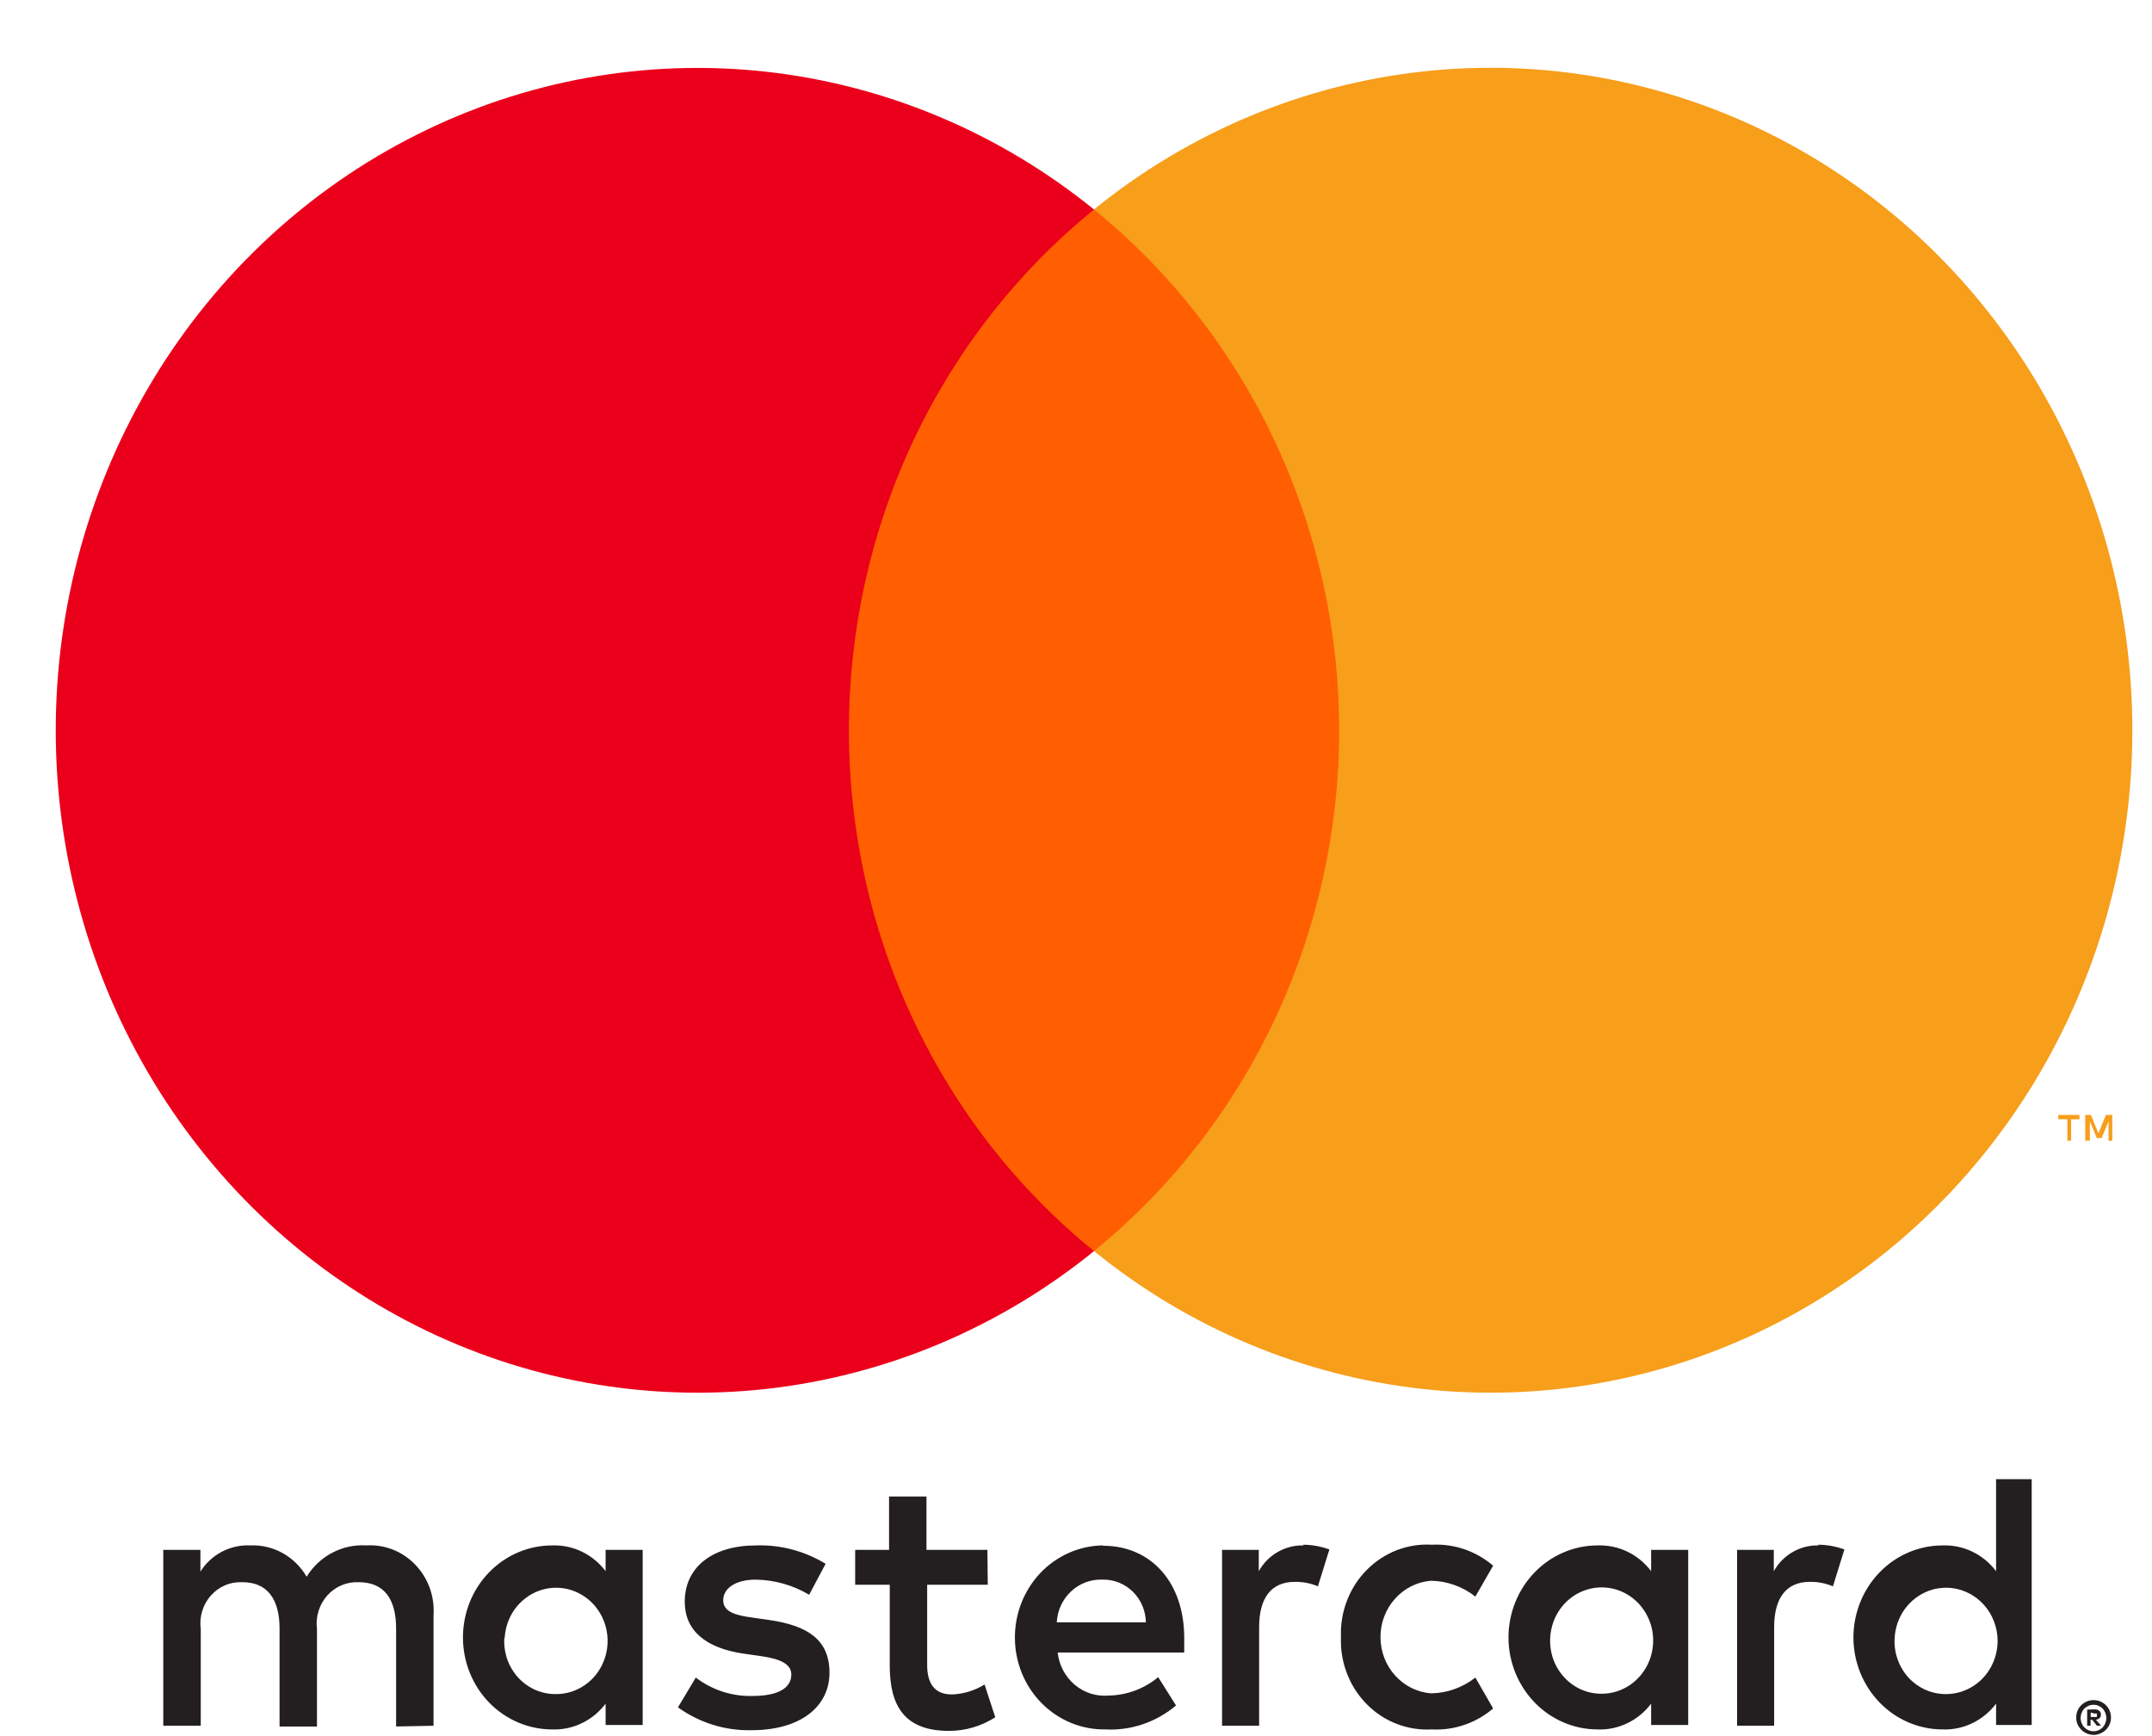
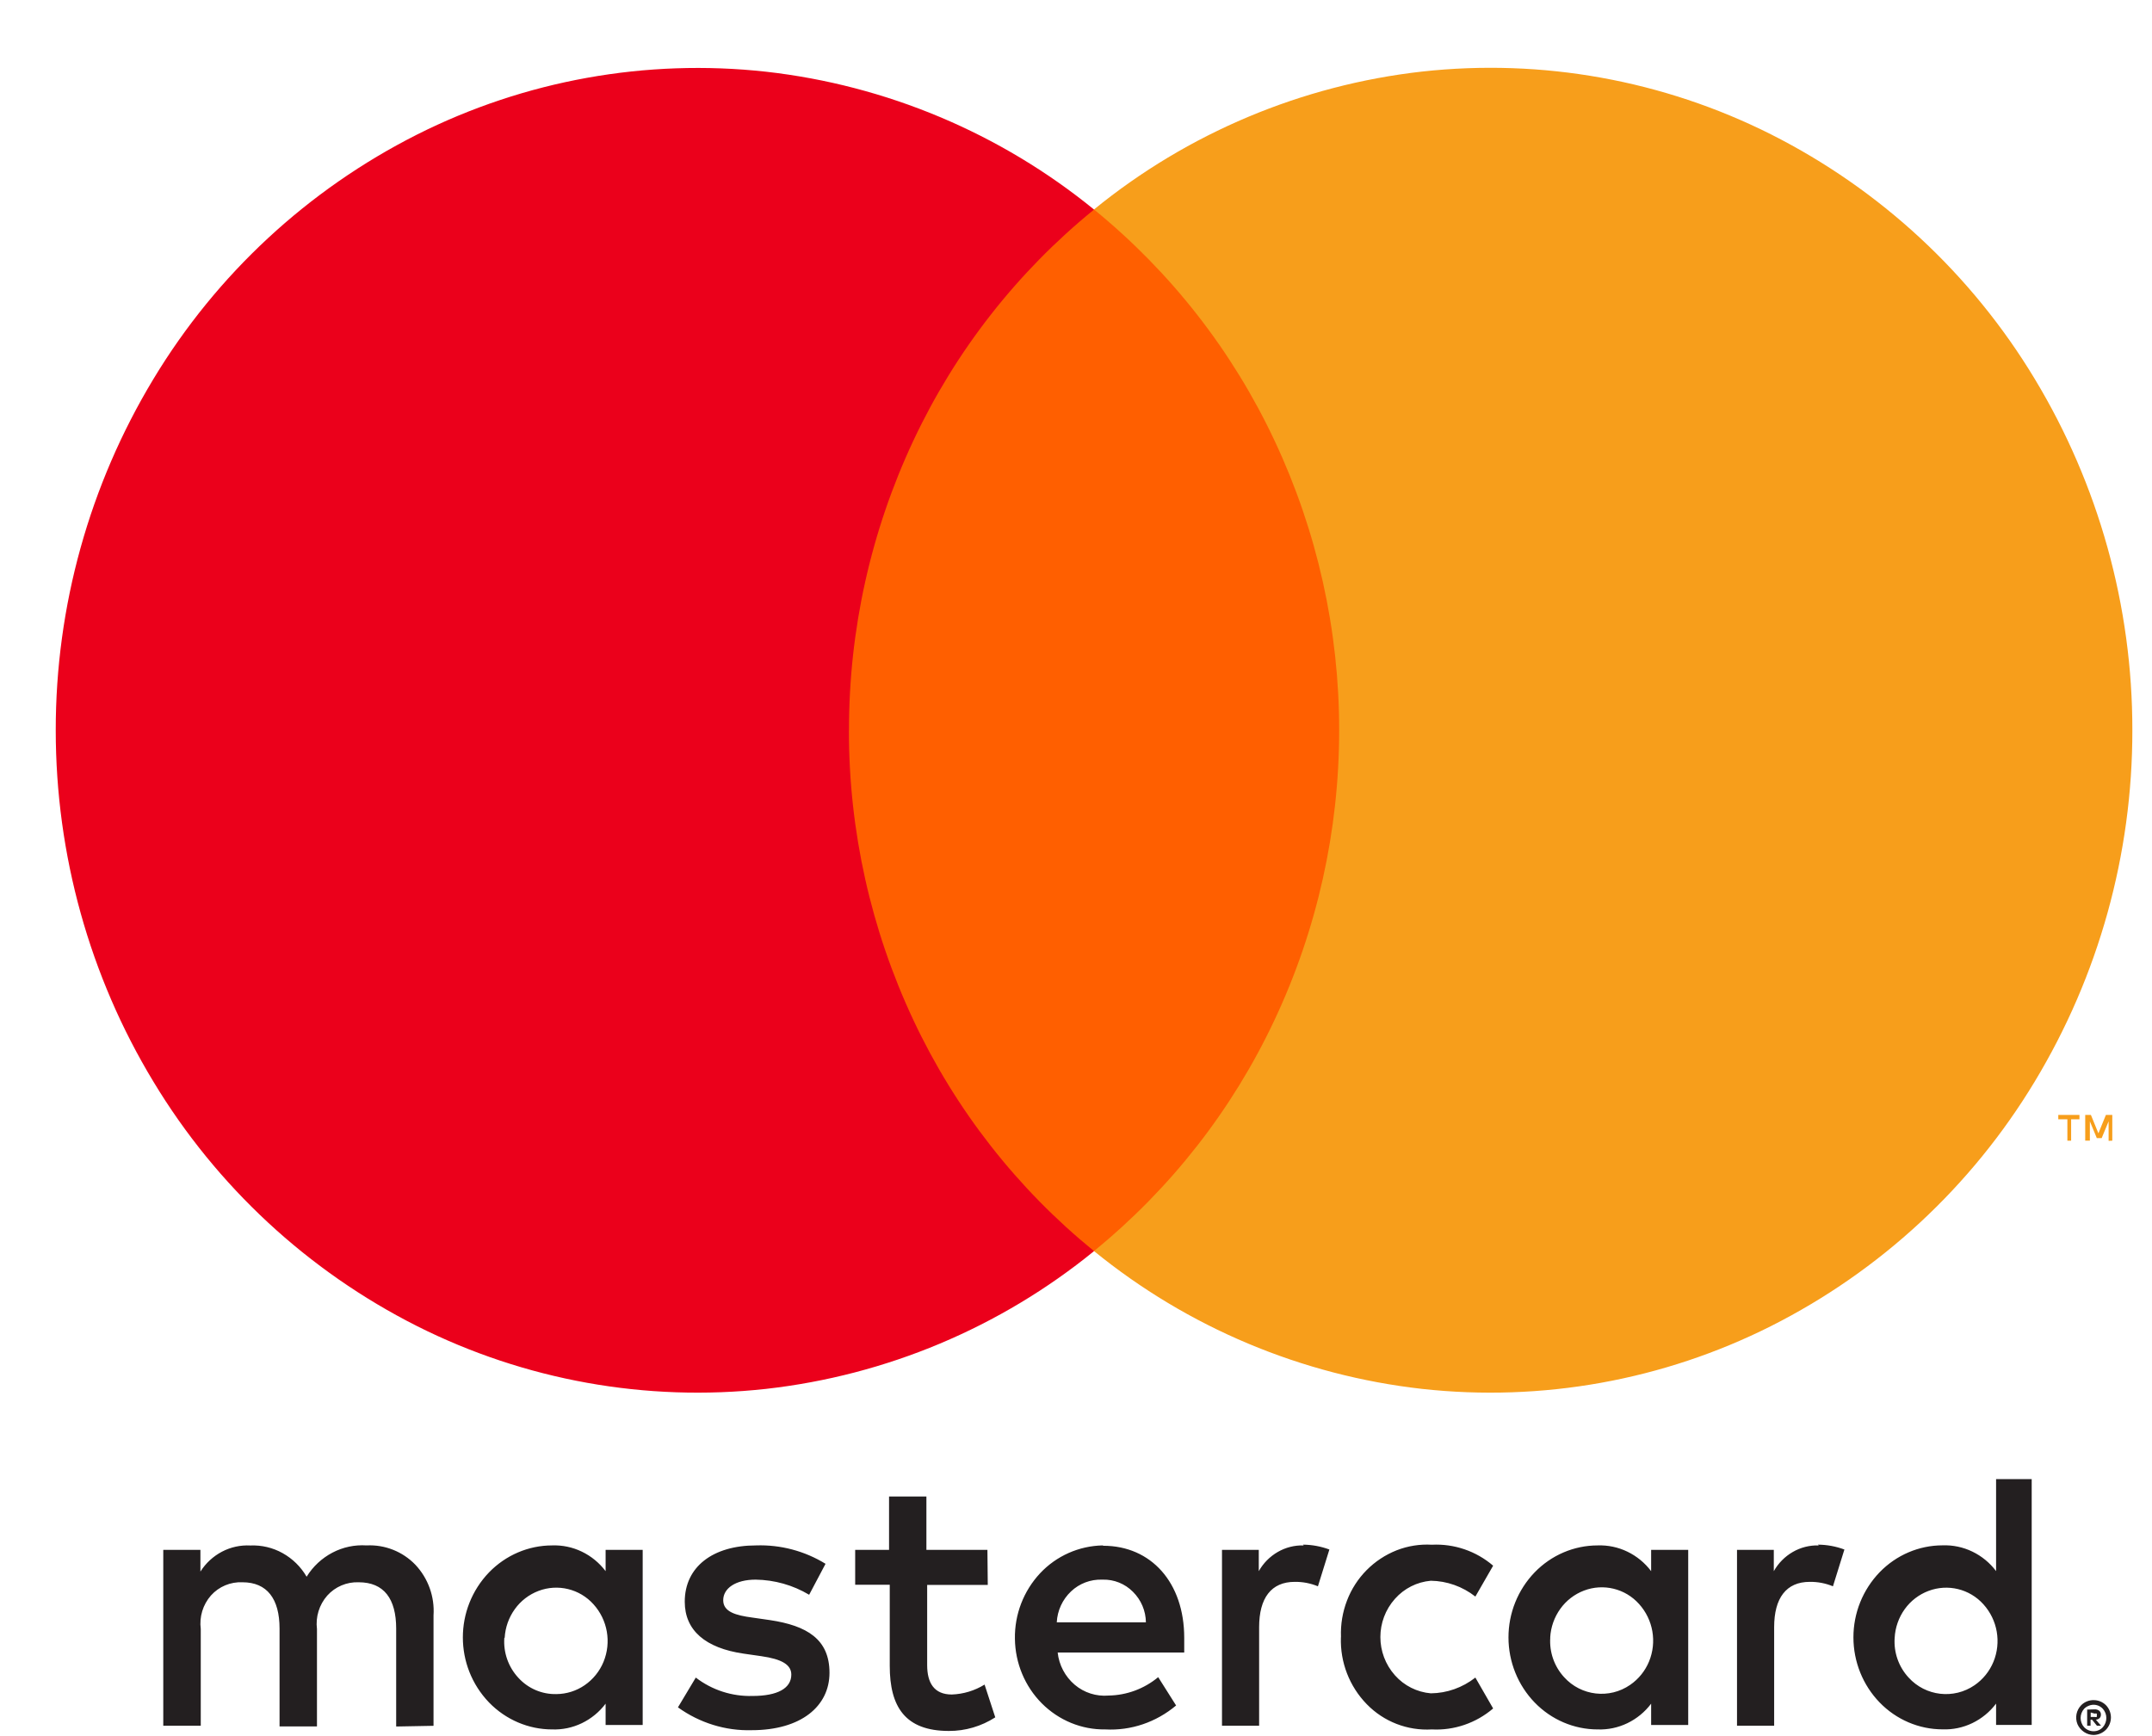
- <svg xmlns="http://www.w3.org/2000/svg" width="31" height="25" viewBox="0 0 31 25" fill="none">
-   <path d="M6.245 24.863V23.273C6.254 23.139 6.236 23.005 6.191 22.879C6.145 22.753 6.075 22.639 5.983 22.544C5.892 22.448 5.782 22.374 5.661 22.326C5.539 22.278 5.41 22.257 5.28 22.265C5.11 22.254 4.941 22.29 4.789 22.369C4.637 22.448 4.509 22.568 4.417 22.716C4.334 22.572 4.214 22.455 4.071 22.375C3.929 22.296 3.768 22.258 3.606 22.265C3.464 22.258 3.324 22.289 3.198 22.355C3.071 22.421 2.964 22.52 2.887 22.642V22.329H2.352V24.863H2.892V23.469C2.88 23.382 2.887 23.294 2.913 23.21C2.938 23.127 2.981 23.05 3.039 22.986C3.096 22.922 3.166 22.871 3.245 22.838C3.323 22.805 3.408 22.791 3.493 22.795C3.847 22.795 4.027 23.034 4.027 23.463V24.874H4.566V23.469C4.555 23.382 4.563 23.294 4.588 23.211C4.614 23.128 4.657 23.051 4.714 22.987C4.771 22.923 4.842 22.872 4.92 22.839C4.998 22.806 5.082 22.791 5.167 22.795C5.532 22.795 5.706 23.034 5.706 23.463V24.874L6.245 24.863ZM14.224 22.329H13.346V21.56H12.807V22.329H12.319V22.832H12.817V23.999C12.817 24.587 13.038 24.937 13.669 24.937C13.905 24.938 14.137 24.87 14.337 24.741L14.183 24.269C14.04 24.357 13.877 24.407 13.711 24.412C13.454 24.412 13.356 24.243 13.356 23.988V22.832H14.229L14.224 22.329ZM18.78 22.265C18.649 22.261 18.521 22.294 18.407 22.359C18.293 22.424 18.198 22.52 18.133 22.636V22.329H17.604V24.863H18.138V23.442C18.138 23.023 18.312 22.79 18.651 22.79C18.766 22.788 18.879 22.81 18.985 22.854L19.15 22.323C19.028 22.279 18.899 22.255 18.77 22.255L18.78 22.265ZM11.893 22.53C11.59 22.345 11.242 22.253 10.891 22.265C10.27 22.265 9.864 22.573 9.864 23.076C9.864 23.49 10.162 23.744 10.711 23.824L10.968 23.861C11.261 23.903 11.399 23.983 11.399 24.126C11.399 24.322 11.204 24.434 10.84 24.434C10.546 24.442 10.259 24.349 10.023 24.169L9.766 24.598C10.077 24.822 10.45 24.937 10.829 24.927C11.538 24.927 11.949 24.582 11.949 24.1C11.949 23.617 11.625 23.421 11.091 23.341L10.834 23.304C10.603 23.273 10.418 23.225 10.418 23.055C10.418 22.886 10.593 22.758 10.886 22.758C11.156 22.762 11.422 22.836 11.656 22.976L11.893 22.53ZM26.199 22.265C26.068 22.261 25.94 22.294 25.826 22.359C25.712 22.424 25.617 22.52 25.552 22.636V22.329H25.023V24.863H25.557V23.442C25.557 23.023 25.731 22.79 26.07 22.79C26.184 22.788 26.298 22.81 26.404 22.854L26.569 22.323C26.447 22.279 26.318 22.255 26.188 22.255L26.199 22.265ZM19.317 23.591C19.31 23.769 19.34 23.946 19.404 24.112C19.468 24.277 19.564 24.427 19.688 24.552C19.811 24.677 19.958 24.774 20.12 24.836C20.281 24.899 20.454 24.926 20.626 24.916C20.947 24.933 21.262 24.825 21.509 24.614L21.253 24.169C21.068 24.314 20.843 24.394 20.611 24.396C20.413 24.38 20.229 24.287 20.095 24.137C19.96 23.987 19.886 23.79 19.886 23.585C19.886 23.381 19.96 23.184 20.095 23.034C20.229 22.883 20.413 22.791 20.611 22.774C20.843 22.777 21.068 22.857 21.253 23.002L21.509 22.557C21.262 22.346 20.947 22.238 20.626 22.255C20.454 22.244 20.281 22.272 20.12 22.334C19.958 22.397 19.811 22.494 19.688 22.619C19.564 22.743 19.468 22.893 19.404 23.059C19.34 23.224 19.31 23.402 19.317 23.58V23.591ZM24.319 23.591V22.329H23.785V22.636C23.694 22.516 23.577 22.419 23.443 22.355C23.309 22.29 23.162 22.26 23.014 22.265C22.674 22.265 22.347 22.405 22.107 22.653C21.866 22.902 21.73 23.239 21.73 23.591C21.73 23.942 21.866 24.279 22.107 24.528C22.347 24.776 22.674 24.916 23.014 24.916C23.162 24.922 23.309 24.891 23.443 24.826C23.577 24.762 23.694 24.665 23.785 24.545V24.852H24.319V23.591ZM22.331 23.591C22.34 23.441 22.39 23.298 22.477 23.178C22.563 23.058 22.682 22.967 22.818 22.916C22.954 22.865 23.101 22.856 23.242 22.89C23.383 22.924 23.511 23 23.611 23.109C23.71 23.217 23.777 23.353 23.803 23.5C23.828 23.648 23.811 23.799 23.755 23.936C23.698 24.074 23.603 24.191 23.483 24.274C23.362 24.357 23.221 24.401 23.076 24.402C22.974 24.403 22.873 24.383 22.78 24.342C22.686 24.301 22.602 24.241 22.532 24.164C22.462 24.088 22.408 23.998 22.373 23.899C22.339 23.8 22.325 23.695 22.331 23.591ZM15.886 22.265C15.545 22.27 15.22 22.415 14.983 22.666C14.746 22.919 14.615 23.258 14.62 23.609C14.624 23.961 14.764 24.296 15.008 24.541C15.253 24.786 15.581 24.921 15.922 24.916C16.291 24.936 16.654 24.813 16.941 24.571L16.684 24.163C16.482 24.331 16.23 24.424 15.97 24.428C15.794 24.444 15.618 24.388 15.481 24.272C15.344 24.156 15.256 23.99 15.236 23.808H17.059C17.059 23.739 17.059 23.67 17.059 23.596C17.059 22.801 16.582 22.27 15.893 22.27L15.886 22.265ZM15.886 22.758C15.966 22.756 16.045 22.771 16.12 22.801C16.194 22.831 16.262 22.876 16.32 22.933C16.378 22.99 16.424 23.058 16.456 23.134C16.488 23.209 16.505 23.291 16.507 23.373H15.223C15.232 23.203 15.306 23.043 15.428 22.928C15.55 22.814 15.71 22.752 15.875 22.758H15.886ZM29.267 23.596V21.311H28.754V22.636C28.663 22.516 28.546 22.419 28.412 22.355C28.278 22.29 28.131 22.26 27.983 22.265C27.643 22.265 27.316 22.405 27.076 22.653C26.835 22.902 26.699 23.239 26.699 23.591C26.699 23.942 26.835 24.279 27.076 24.528C27.316 24.776 27.643 24.916 27.983 24.916C28.131 24.922 28.278 24.891 28.412 24.826C28.546 24.762 28.663 24.665 28.754 24.545V24.852H29.267V23.596ZM30.159 24.494C30.192 24.494 30.225 24.5 30.256 24.513C30.286 24.526 30.313 24.544 30.336 24.566C30.358 24.589 30.377 24.616 30.39 24.646C30.403 24.677 30.409 24.71 30.409 24.744C30.409 24.777 30.403 24.811 30.39 24.842C30.377 24.872 30.358 24.898 30.336 24.921C30.313 24.944 30.286 24.962 30.256 24.974C30.225 24.988 30.192 24.996 30.159 24.995C30.11 24.995 30.062 24.98 30.021 24.953C29.98 24.926 29.948 24.887 29.927 24.842C29.915 24.811 29.908 24.777 29.908 24.744C29.908 24.71 29.915 24.677 29.927 24.646C29.94 24.616 29.959 24.589 29.981 24.566C30.004 24.544 30.031 24.526 30.061 24.513C30.094 24.499 30.13 24.493 30.166 24.494H30.159ZM30.159 24.942C30.184 24.943 30.209 24.937 30.233 24.927C30.255 24.916 30.275 24.902 30.292 24.884C30.324 24.848 30.342 24.801 30.342 24.752C30.342 24.703 30.324 24.655 30.292 24.619C30.275 24.601 30.255 24.587 30.233 24.577C30.209 24.566 30.184 24.561 30.159 24.561C30.133 24.561 30.108 24.566 30.084 24.577C30.061 24.587 30.04 24.601 30.022 24.619C29.99 24.655 29.972 24.703 29.972 24.752C29.972 24.801 29.99 24.848 30.022 24.884C30.04 24.902 30.061 24.917 30.084 24.927C30.11 24.938 30.138 24.944 30.166 24.942H30.159ZM30.174 24.627C30.198 24.626 30.221 24.633 30.241 24.648C30.248 24.655 30.255 24.664 30.259 24.673C30.263 24.683 30.265 24.694 30.264 24.704C30.264 24.713 30.263 24.722 30.26 24.73C30.256 24.738 30.252 24.745 30.246 24.752C30.231 24.766 30.212 24.774 30.192 24.776L30.266 24.863H30.207L30.138 24.776H30.115V24.863H30.066V24.63L30.174 24.627ZM30.117 24.672V24.736H30.174C30.184 24.739 30.195 24.739 30.205 24.736C30.206 24.732 30.207 24.728 30.207 24.724C30.207 24.72 30.206 24.716 30.205 24.712C30.206 24.708 30.207 24.704 30.207 24.7C30.207 24.696 30.206 24.692 30.205 24.688C30.195 24.685 30.184 24.685 30.174 24.688L30.117 24.672ZM27.293 23.596C27.301 23.447 27.352 23.303 27.438 23.183C27.525 23.064 27.643 22.973 27.779 22.921C27.915 22.87 28.063 22.861 28.203 22.895C28.344 22.93 28.473 23.006 28.572 23.114C28.672 23.223 28.738 23.359 28.764 23.506C28.79 23.653 28.773 23.804 28.716 23.942C28.659 24.079 28.565 24.197 28.444 24.279C28.323 24.362 28.182 24.406 28.037 24.407C27.936 24.408 27.835 24.388 27.741 24.347C27.648 24.306 27.563 24.246 27.493 24.17C27.423 24.093 27.369 24.003 27.335 23.904C27.3 23.806 27.286 23.701 27.293 23.596ZM9.258 23.596V22.329H8.724V22.636C8.633 22.516 8.516 22.419 8.382 22.355C8.248 22.29 8.101 22.26 7.953 22.265C7.613 22.265 7.286 22.405 7.045 22.653C6.804 22.902 6.669 23.239 6.669 23.591C6.669 23.942 6.804 24.279 7.045 24.528C7.286 24.776 7.613 24.916 7.953 24.916C8.101 24.922 8.248 24.891 8.382 24.826C8.516 24.762 8.633 24.665 8.724 24.545V24.852H9.258V23.596ZM7.27 23.596C7.279 23.447 7.329 23.303 7.416 23.183C7.502 23.064 7.621 22.973 7.757 22.921C7.893 22.87 8.04 22.861 8.181 22.895C8.322 22.93 8.45 23.006 8.55 23.114C8.649 23.223 8.716 23.359 8.741 23.506C8.767 23.653 8.75 23.804 8.693 23.942C8.637 24.079 8.542 24.197 8.422 24.279C8.301 24.362 8.16 24.406 8.015 24.407C7.913 24.409 7.811 24.389 7.717 24.349C7.623 24.308 7.538 24.248 7.467 24.172C7.397 24.095 7.342 24.005 7.307 23.906C7.273 23.807 7.258 23.701 7.265 23.596H7.27Z" fill="#231F20" />
-   <path d="M19.805 3.018H11.716V18.024H19.805V3.018Z" fill="#FF5F00" />
-   <path d="M12.229 10.523C12.228 9.078 12.545 7.651 13.156 6.351C13.768 5.051 14.659 3.911 15.76 3.019C14.396 1.912 12.758 1.224 11.034 1.033C9.309 0.842 7.567 1.156 6.007 1.939C4.447 2.721 3.131 3.941 2.211 5.459C1.291 6.977 0.803 8.731 0.803 10.522C0.803 12.312 1.291 14.067 2.211 15.585C3.131 17.102 4.447 18.322 6.007 19.105C7.567 19.888 9.309 20.201 11.034 20.011C12.758 19.82 14.396 19.131 15.76 18.025C14.659 17.133 13.769 15.994 13.157 14.694C12.545 13.395 12.228 11.968 12.229 10.523Z" fill="#EB001B" />
-   <path d="M30.717 10.522C30.717 12.313 30.229 14.067 29.309 15.585C28.388 17.103 27.073 18.323 25.512 19.105C23.952 19.888 22.21 20.202 20.485 20.01C18.76 19.819 17.122 19.131 15.759 18.024C16.859 17.131 17.749 15.992 18.361 14.692C18.973 13.392 19.291 11.966 19.291 10.521C19.291 9.076 18.973 7.65 18.361 6.35C17.749 5.05 16.859 3.911 15.759 3.018C17.122 1.911 18.76 1.223 20.485 1.031C22.21 0.84 23.952 1.154 25.512 1.936C27.073 2.719 28.388 3.939 29.309 5.456C30.229 6.974 30.717 8.729 30.717 10.52V10.522Z" fill="#F79E1B" />
-   <path d="M29.835 16.434V16.126H29.956V16.063H29.65V16.126H29.781V16.434H29.835ZM30.428 16.434V16.063H30.336L30.228 16.328L30.12 16.063H30.038V16.434H30.105V16.155L30.205 16.397H30.274L30.374 16.155V16.436L30.428 16.434Z" fill="#F79E1B" />
+ <svg xmlns="http://www.w3.org/2000/svg" width="31" height="25" fill="none">
+   <path d="M6.245 24.863v-1.59a.971.971 0 0 0-.262-.73.912.912 0 0 0-.703-.278.926.926 0 0 0-.491.104.961.961 0 0 0-.372.347.914.914 0 0 0-.346-.34.878.878 0 0 0-.465-.11.79.79 0 0 0-.408.089.82.82 0 0 0-.311.287v-.313h-.535v2.534h.54v-1.394a.612.612 0 0 1 .147-.483.574.574 0 0 1 .454-.19c.354 0 .534.238.534.667v1.41h.539V23.47a.615.615 0 0 1 .148-.482.578.578 0 0 1 .453-.192c.365 0 .54.239.54.668v1.41l.538-.01zm7.98-2.534h-.88v-.769h-.538v.769h-.488v.503h.498V24c0 .588.22.938.852.938.236.001.468-.067.668-.196l-.154-.472a.963.963 0 0 1-.472.143c-.257 0-.355-.17-.355-.424v-1.155h.873l-.005-.504zm4.555-.064a.706.706 0 0 0-.373.094.736.736 0 0 0-.274.277v-.307h-.53v2.534h.535v-1.42c0-.42.174-.653.513-.653a.847.847 0 0 1 .334.064l.165-.53a1.113 1.113 0 0 0-.38-.07l.01.011zm-6.888.265a1.792 1.792 0 0 0-1.001-.265c-.621 0-1.027.308-1.027.811 0 .414.298.668.847.748l.257.037c.293.042.431.122.431.265 0 .196-.195.308-.56.308a1.28 1.28 0 0 1-.816-.265l-.257.429c.311.224.684.34 1.063.329.71 0 1.12-.345 1.12-.827 0-.483-.324-.679-.858-.759l-.257-.037c-.23-.031-.416-.08-.416-.249 0-.17.175-.297.468-.297.27.004.536.078.77.218l.236-.446zm14.307-.265a.706.706 0 0 0-.373.094.736.736 0 0 0-.274.277v-.307h-.53v2.534h.535v-1.42c0-.42.174-.653.513-.653a.847.847 0 0 1 .334.064l.165-.53a1.113 1.113 0 0 0-.38-.07l.01.011zm-6.883 1.326a1.316 1.316 0 0 0 .372.961 1.206 1.206 0 0 0 .938.364c.32.017.636-.091.883-.302l-.256-.445c-.185.145-.41.225-.642.227a.78.78 0 0 1-.516-.259.828.828 0 0 1 0-1.103.78.78 0 0 1 .516-.26c.232.003.457.083.642.228l.256-.445a1.258 1.258 0 0 0-.883-.302 1.204 1.204 0 0 0-.506.08 1.263 1.263 0 0 0-.716.724 1.316 1.316 0 0 0-.087.521v.01zm5.003 0v-1.262h-.534v.307a.938.938 0 0 0-.342-.281.908.908 0 0 0-.429-.09c-.34 0-.667.14-.907.388a1.35 1.35 0 0 0-.377.938c0 .351.136.688.377.937.24.248.567.388.907.388a.908.908 0 0 0 .429-.09.937.937 0 0 0 .342-.281v.307h.534v-1.261zm-1.988 0a.782.782 0 0 1 .146-.413.745.745 0 0 1 .34-.262.72.72 0 0 1 .794.193.789.789 0 0 1 .144.828.762.762 0 0 1-.272.337.726.726 0 0 1-.951-.11.766.766 0 0 1-.2-.573zm-6.445-1.326a1.27 1.27 0 0 0-.903.401 1.35 1.35 0 0 0-.363.943c.004.352.144.687.388.932.245.245.573.38.914.375.37.02.732-.103 1.02-.345l-.258-.408a1.147 1.147 0 0 1-.714.265.666.666 0 0 1-.489-.156.709.709 0 0 1-.245-.464h1.823v-.212c0-.795-.477-1.326-1.166-1.326l-.007-.005zm0 .493a.59.59 0 0 1 .434.175.629.629 0 0 1 .187.44h-1.284a.66.66 0 0 1 .205-.445.62.62 0 0 1 .447-.17h.01zm13.381.838V21.31h-.513v1.325a.939.939 0 0 0-.342-.281.908.908 0 0 0-.429-.09c-.34 0-.667.14-.907.388a1.35 1.35 0 0 0-.377.938c0 .351.136.688.377.937.24.248.567.388.907.388a.908.908 0 0 0 .429-.09.938.938 0 0 0 .342-.281v.307h.513v-1.256zm.892.898a.25.25 0 0 1 .177.072.254.254 0 0 1 0 .355.256.256 0 0 1-.178.075.25.25 0 0 1-.137-.043.262.262 0 0 1-.094-.111.255.255 0 0 1 .054-.276.25.25 0 0 1 .185-.072h-.008zm0 .448a.176.176 0 0 0 .133-.058.2.2 0 0 0 0-.265.18.18 0 0 0-.208-.042.188.188 0 0 0-.062.042.2.2 0 0 0 0 .265.189.189 0 0 0 .144.058h-.008zm.015-.315a.1.1 0 0 1 .067.021.067.067 0 0 1 .023.056.067.067 0 0 1-.018.048.089.089 0 0 1-.054.024l.074.087h-.059l-.07-.087h-.022v.087h-.049v-.233l.108-.003zm-.057.045v.064h.057c.01.003.02.003.03 0a.027.027 0 0 0 0-.024.027.027 0 0 0 0-.024.052.052 0 0 0-.03 0l-.057-.016zm-2.824-1.076a.781.781 0 0 1 .145-.413.744.744 0 0 1 .341-.262.72.72 0 0 1 .793.193.789.789 0 0 1 .144.828.762.762 0 0 1-.272.337.727.727 0 0 1-.95-.11.764.764 0 0 1-.201-.573zm-18.035 0v-1.267h-.534v.307a.939.939 0 0 0-.342-.281.908.908 0 0 0-.429-.09c-.34 0-.667.14-.908.388a1.353 1.353 0 0 0 0 1.875c.241.248.568.388.908.388a.908.908 0 0 0 .429-.09.938.938 0 0 0 .342-.281v.307h.534v-1.256zm-1.988 0a.782.782 0 0 1 .146-.413.745.745 0 0 1 .34-.262.72.72 0 0 1 .794.193.789.789 0 0 1 .144.828.761.761 0 0 1-.272.337.726.726 0 0 1-.407.128.718.718 0 0 1-.548-.235.764.764 0 0 1-.202-.576h.005z" fill="#231F20" />
+   <path d="M19.805 3.018h-8.09v15.006h8.09V3.018z" fill="#FF5F00" />
+   <path d="M12.23 10.523a9.783 9.783 0 0 1 .926-4.172 9.477 9.477 0 0 1 2.604-3.332 9.09 9.09 0 0 0-4.726-1.986 8.992 8.992 0 0 0-5.027.906 9.353 9.353 0 0 0-3.796 3.52 9.772 9.772 0 0 0-1.408 5.063c0 1.79.488 3.545 1.408 5.063a9.353 9.353 0 0 0 3.796 3.52 8.993 8.993 0 0 0 5.027.905 9.09 9.09 0 0 0 4.726-1.985 9.477 9.477 0 0 1-2.603-3.33 9.781 9.781 0 0 1-.928-4.172z" fill="#EB001B" />
+   <path d="M30.717 10.522a9.77 9.77 0 0 1-1.408 5.063 9.352 9.352 0 0 1-3.797 3.52 8.993 8.993 0 0 1-5.027.905 9.09 9.09 0 0 1-4.726-1.986 9.494 9.494 0 0 0 2.602-3.332c.612-1.3.93-2.726.93-4.171a9.798 9.798 0 0 0-.93-4.171 9.493 9.493 0 0 0-2.602-3.332 9.09 9.09 0 0 1 4.726-1.987 8.993 8.993 0 0 1 5.027.905 9.353 9.353 0 0 1 3.797 3.52 9.771 9.771 0 0 1 1.408 5.064v.002zm-.882 5.912v-.308h.12v-.063h-.305v.063h.131v.308h.054zm.593 0v-.371h-.092l-.108.265-.108-.265h-.082v.37h.067v-.278l.1.242h.07l.1-.242v.281l.053-.002z" fill="#F79E1B" />
</svg>
